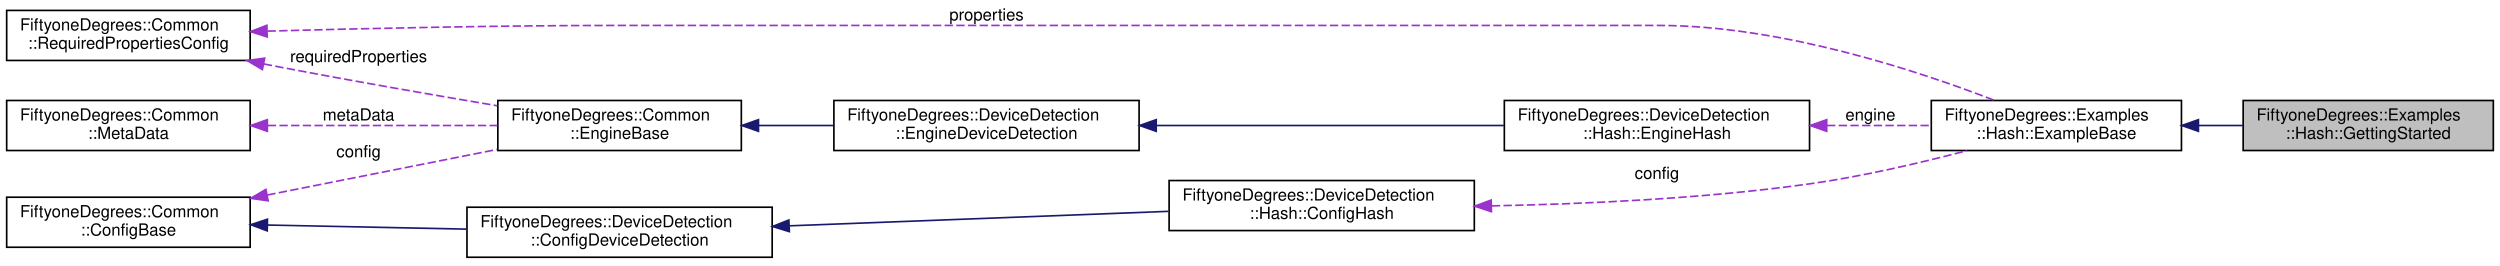
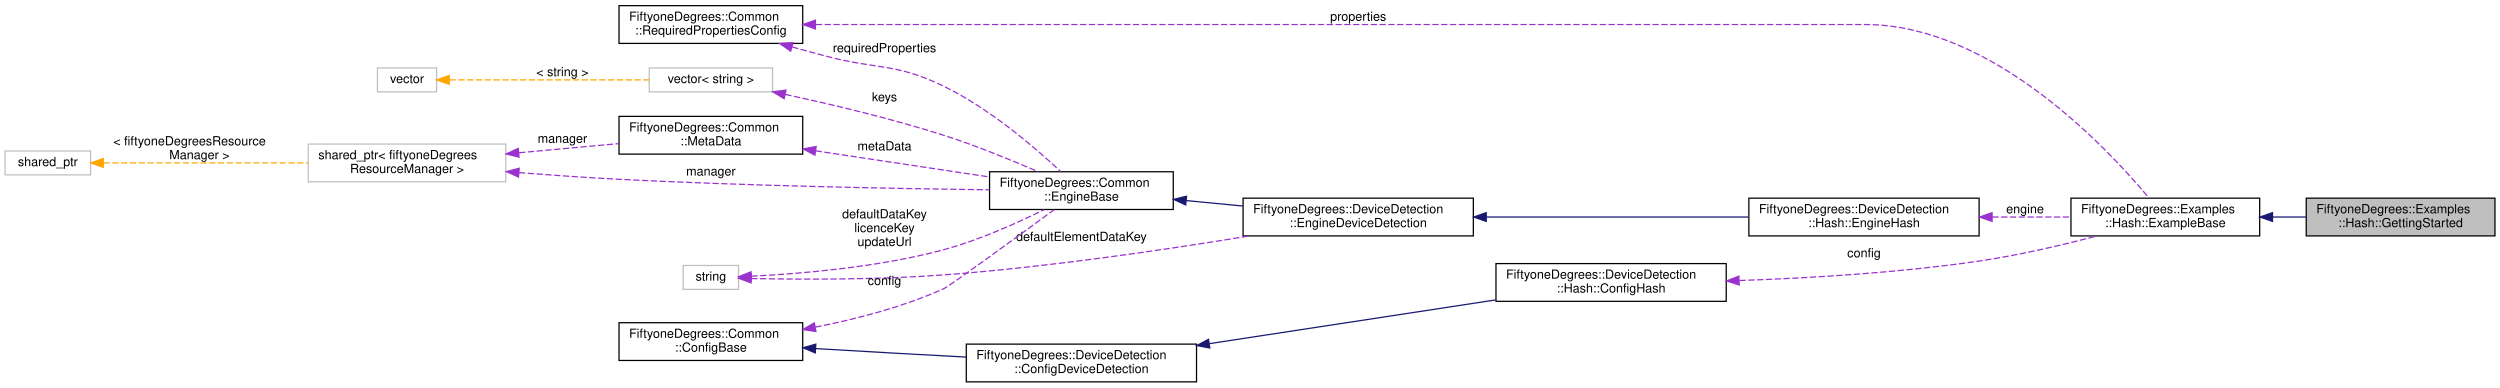
- <svg xmlns="http://www.w3.org/2000/svg" xmlns:xlink="http://www.w3.org/1999/xlink" width="1499pt" height="159pt" viewBox="0.00 0.00 1499.00 158.50">
-   <g id="graph0" class="graph" transform="scale(1 1) rotate(0) translate(4 154.5)">
+ <svg xmlns="http://www.w3.org/2000/svg" xmlns:xlink="http://www.w3.org/1999/xlink" width="1987pt" height="308pt" viewBox="0.00 0.00 1987.00 308.00">
+   <g id="graph0" class="graph" transform="scale(1 1) rotate(0) translate(4 304)">
    <g id="node1" class="node">
      <g id="a_node1">
        <a xlink:title="Hash Getting Started Example.">
-           <polygon fill="#bfbfbf" stroke="black" points="1341,-64.5 1341,-94.5 1491,-94.5 1491,-64.5 1341,-64.5" />
-           <text text-anchor="start" x="1349" y="-82.5" font-family="Helvetica,sans-Serif" font-size="10.00">FiftyoneDegrees::Examples</text>
-           <text text-anchor="middle" x="1416" y="-71.5" font-family="Helvetica,sans-Serif" font-size="10.00">::Hash::GettingStarted</text>
+           <polygon fill="#bfbfbf" stroke="black" points="1829,-116.5 1829,-146.5 1979,-146.5 1979,-116.5 1829,-116.5" />
+           <text text-anchor="start" x="1837" y="-134.5" font-family="Helvetica,sans-Serif" font-size="10.00">FiftyoneDegrees::Examples</text>
+           <text text-anchor="middle" x="1904" y="-123.5" font-family="Helvetica,sans-Serif" font-size="10.00">::Hash::GettingStarted</text>
        </a>
      </g>
    </g>
    <g id="node2" class="node">
      <g id="a_node2">
        <a xlink:href="class_fiftyone_degrees_1_1_examples_1_1_hash_1_1_example_base.html" target="_top" xlink:title="Base class extended by all Hash examples.">
-           <polygon fill="none" stroke="black" points="1154,-64.5 1154,-94.5 1304,-94.5 1304,-64.5 1154,-64.5" />
-           <text text-anchor="start" x="1162" y="-82.5" font-family="Helvetica,sans-Serif" font-size="10.00">FiftyoneDegrees::Examples</text>
-           <text text-anchor="middle" x="1229" y="-71.5" font-family="Helvetica,sans-Serif" font-size="10.00">::Hash::ExampleBase</text>
+           <polygon fill="none" stroke="black" points="1642,-116.5 1642,-146.5 1792,-146.5 1792,-116.5 1642,-116.5" />
+           <text text-anchor="start" x="1650" y="-134.5" font-family="Helvetica,sans-Serif" font-size="10.00">FiftyoneDegrees::Examples</text>
+           <text text-anchor="middle" x="1717" y="-123.5" font-family="Helvetica,sans-Serif" font-size="10.00">::Hash::ExampleBase</text>
        </a>
      </g>
    </g>
    <g id="edge1" class="edge">
-       <path fill="none" stroke="midnightblue" d="M1314.44,-79.5C1323.24,-79.5 1332.13,-79.5 1340.8,-79.5" />
-       <polygon fill="midnightblue" stroke="midnightblue" points="1314.18,-76 1304.18,-79.5 1314.18,-83 1314.18,-76" />
+       <path fill="none" stroke="midnightblue" d="M1802.44,-131.5C1811.24,-131.5 1820.13,-131.5 1828.8,-131.5" />
+       <polygon fill="midnightblue" stroke="midnightblue" points="1802.18,-128 1792.18,-131.5 1802.18,-135 1802.18,-128" />
    </g>
    <g id="node3" class="node">
      <g id="a_node3">
        <a xlink:href="class_fiftyone_degrees_1_1_device_detection_1_1_hash_1_1_engine_hash.html" target="_top" xlink:title="Encapsulates the Hash engine class which implements EngineDeviceDetection.">
-           <polygon fill="none" stroke="black" points="898,-64.5 898,-94.5 1081,-94.5 1081,-64.5 898,-64.5" />
-           <text text-anchor="start" x="906" y="-82.5" font-family="Helvetica,sans-Serif" font-size="10.00">FiftyoneDegrees::DeviceDetection</text>
-           <text text-anchor="middle" x="989.5" y="-71.5" font-family="Helvetica,sans-Serif" font-size="10.00">::Hash::EngineHash</text>
+           <polygon fill="none" stroke="black" points="1386,-116.5 1386,-146.5 1569,-146.5 1569,-116.5 1386,-116.5" />
+           <text text-anchor="start" x="1394" y="-134.5" font-family="Helvetica,sans-Serif" font-size="10.00">FiftyoneDegrees::DeviceDetection</text>
+           <text text-anchor="middle" x="1477.5" y="-123.5" font-family="Helvetica,sans-Serif" font-size="10.00">::Hash::EngineHash</text>
        </a>
      </g>
    </g>
    <g id="edge2" class="edge">
-       <path fill="none" stroke="#9a32cd" stroke-dasharray="5,2" d="M1091.5,-79.5C1112.41,-79.5 1134.07,-79.5 1153.81,-79.5" />
-       <polygon fill="#9a32cd" stroke="#9a32cd" points="1091.31,-76 1081.31,-79.5 1091.31,-83 1091.31,-76" />
-       <text text-anchor="middle" x="1117.5" y="-82.5" font-family="Helvetica,sans-Serif" font-size="10.00"> engine</text>
+       <path fill="none" stroke="#9a32cd" stroke-dasharray="5,2" d="M1579.5,-131.5C1600.41,-131.5 1622.07,-131.5 1641.81,-131.5" />
+       <polygon fill="#9a32cd" stroke="#9a32cd" points="1579.31,-128 1569.31,-131.5 1579.31,-135 1579.31,-128" />
+       <text text-anchor="middle" x="1605.5" y="-134.5" font-family="Helvetica,sans-Serif" font-size="10.00"> engine</text>
    </g>
    <g id="node4" class="node">
      <g id="a_node4">
        <a xlink:href="class_fiftyone_degrees_1_1_device_detection_1_1_engine_device_detection.html" target="_top" xlink:title="Encapsulates the device detection engine class to be extended by device detection engine implementati...">
-           <polygon fill="none" stroke="black" points="496,-64.5 496,-94.5 679,-94.5 679,-64.5 496,-64.5" />
-           <text text-anchor="start" x="504" y="-82.5" font-family="Helvetica,sans-Serif" font-size="10.00">FiftyoneDegrees::DeviceDetection</text>
-           <text text-anchor="middle" x="587.5" y="-71.5" font-family="Helvetica,sans-Serif" font-size="10.00">::EngineDeviceDetection</text>
+           <polygon fill="none" stroke="black" points="984,-116.5 984,-146.5 1167,-146.5 1167,-116.5 984,-116.5" />
+           <text text-anchor="start" x="992" y="-134.5" font-family="Helvetica,sans-Serif" font-size="10.00">FiftyoneDegrees::DeviceDetection</text>
+           <text text-anchor="middle" x="1075.5" y="-123.5" font-family="Helvetica,sans-Serif" font-size="10.00">::EngineDeviceDetection</text>
        </a>
      </g>
    </g>
    <g id="edge3" class="edge">
-       <path fill="none" stroke="midnightblue" d="M689.39,-79.5C753.47,-79.5 835.72,-79.5 897.75,-79.5" />
-       <polygon fill="midnightblue" stroke="midnightblue" points="689.27,-76 679.27,-79.5 689.27,-83 689.27,-76" />
+       <path fill="none" stroke="midnightblue" d="M1177.39,-131.5C1241.47,-131.5 1323.72,-131.5 1385.75,-131.5" />
+       <polygon fill="midnightblue" stroke="midnightblue" points="1177.27,-128 1167.27,-131.5 1177.27,-135 1177.27,-128" />
    </g>
    <g id="node5" class="node">
      <g id="a_node5">
        <a xlink:href="class_fiftyone_degrees_1_1_common_1_1_engine_base.html" target="_top" xlink:title="Encapsulates the engine class to be extended by engine implementations.">
-           <polygon fill="none" stroke="black" points="294.5,-64.5 294.5,-94.5 440.5,-94.5 440.5,-64.5 294.5,-64.5" />
-           <text text-anchor="start" x="302.5" y="-82.5" font-family="Helvetica,sans-Serif" font-size="10.00">FiftyoneDegrees::Common</text>
-           <text text-anchor="middle" x="367.5" y="-71.5" font-family="Helvetica,sans-Serif" font-size="10.00">::EngineBase</text>
+           <polygon fill="none" stroke="black" points="782.5,-137.5 782.5,-167.5 928.5,-167.5 928.5,-137.5 782.5,-137.5" />
+           <text text-anchor="start" x="790.5" y="-155.5" font-family="Helvetica,sans-Serif" font-size="10.00">FiftyoneDegrees::Common</text>
+           <text text-anchor="middle" x="855.5" y="-144.5" font-family="Helvetica,sans-Serif" font-size="10.00">::EngineBase</text>
        </a>
      </g>
    </g>
    <g id="edge4" class="edge">
-       <path fill="none" stroke="midnightblue" d="M450.83,-79.5C465.5,-79.5 480.87,-79.5 495.77,-79.5" />
-       <polygon fill="midnightblue" stroke="midnightblue" points="450.79,-76 440.79,-79.5 450.79,-83 450.79,-76" />
+       <path fill="none" stroke="midnightblue" d="M938.83,-144.57C953.5,-143.16 968.87,-141.68 983.77,-140.24" />
+       <polygon fill="midnightblue" stroke="midnightblue" points="938.41,-141.09 928.79,-145.54 939.08,-148.06 938.41,-141.09" />
    </g>
    <g id="node6" class="node">
      <g id="a_node6">
        <a xlink:href="class_fiftyone_degrees_1_1_common_1_1_required_properties_config.html" target="_top" xlink:title="C++ class wrapper for the fiftyoneDegreesPropertiesRequired structure.">
-           <polygon fill="none" stroke="black" points="0,-118.5 0,-148.5 146,-148.5 146,-118.5 0,-118.5" />
-           <text text-anchor="start" x="8" y="-136.5" font-family="Helvetica,sans-Serif" font-size="10.00">FiftyoneDegrees::Common</text>
-           <text text-anchor="middle" x="73" y="-125.5" font-family="Helvetica,sans-Serif" font-size="10.00">::RequiredPropertiesConfig</text>
-         </a>
-       </g>
-     </g>
-     <g id="edge11" class="edge">
-       <path fill="none" stroke="#9a32cd" stroke-dasharray="5,2" d="M156.42,-136.09C215.02,-137.72 295.59,-139.5 366.5,-139.5 366.5,-139.5 366.5,-139.5 990.5,-139.5 1063.65,-139.5 1145.71,-112.42 1191.7,-94.64" />
-       <polygon fill="#9a32cd" stroke="#9a32cd" points="156.21,-132.59 146.11,-135.8 156.01,-139.58 156.21,-132.59" />
-       <text text-anchor="middle" x="587.5" y="-142.5" font-family="Helvetica,sans-Serif" font-size="10.00"> properties</text>
+           <polygon fill="none" stroke="black" points="488,-269.5 488,-299.5 634,-299.5 634,-269.5 488,-269.5" />
+           <text text-anchor="start" x="496" y="-287.5" font-family="Helvetica,sans-Serif" font-size="10.00">FiftyoneDegrees::Common</text>
+           <text text-anchor="middle" x="561" y="-276.5" font-family="Helvetica,sans-Serif" font-size="10.00">::RequiredPropertiesConfig</text>
+         </a>
+       </g>
+     </g>
+     <g id="edge18" class="edge">
+       <path fill="none" stroke="#9a32cd" stroke-dasharray="5,2" d="M644.43,-284.5C703.03,-284.5 783.6,-284.5 854.5,-284.5 854.5,-284.5 854.5,-284.5 1478.5,-284.5 1579.54,-284.5 1671.75,-185.43 1703.92,-146.73" />
+       <polygon fill="#9a32cd" stroke="#9a32cd" points="644.12,-281 634.12,-284.5 644.12,-288 644.12,-281" />
+       <text text-anchor="middle" x="1075.5" y="-287.5" font-family="Helvetica,sans-Serif" font-size="10.00"> properties</text>
    </g>
    <g id="edge5" class="edge">
-       <path fill="none" stroke="#9a32cd" stroke-dasharray="5,2" d="M154.2,-116.41C157.51,-115.76 160.78,-115.12 164,-114.5 207.1,-106.23 255.53,-97.83 294.22,-91.33" />
-       <polygon fill="#9a32cd" stroke="#9a32cd" points="153.32,-113.02 144.21,-118.42 154.7,-119.88 153.32,-113.02" />
-       <text text-anchor="middle" x="211" y="-117.5" font-family="Helvetica,sans-Serif" font-size="10.00"> requiredProperties</text>
+       <path fill="none" stroke="#9a32cd" stroke-dasharray="5,2" d="M625.63,-266.65C634.48,-264.22 643.46,-261.78 652,-259.5 693.66,-248.4 707.2,-254.31 746,-235.5 782.7,-217.7 819.07,-186.35 838.98,-167.7" />
+       <polygon fill="#9a32cd" stroke="#9a32cd" points="624.44,-263.34 615.73,-269.38 626.3,-270.09 624.44,-263.34" />
+       <text text-anchor="middle" x="699" y="-262.5" font-family="Helvetica,sans-Serif" font-size="10.00"> requiredProperties</text>
    </g>
    <g id="node7" class="node">
      <g id="a_node7">
+         <a xlink:title=" ">
+           <polygon fill="none" stroke="#bfbfbf" points="241,-159.5 241,-189.5 398,-189.5 398,-159.5 241,-159.5" />
+           <text text-anchor="start" x="249" y="-177.5" font-family="Helvetica,sans-Serif" font-size="10.00">shared_ptr&lt; fiftyoneDegrees</text>
+           <text text-anchor="middle" x="319.5" y="-166.5" font-family="Helvetica,sans-Serif" font-size="10.00">ResourceManager &gt;</text>
+         </a>
+       </g>
+     </g>
+     <g id="edge6" class="edge">
+       <path fill="none" stroke="#9a32cd" stroke-dasharray="5,2" d="M408.48,-166.79C434.11,-164.79 462.16,-162.82 488,-161.5 590.18,-156.28 708.55,-154.07 782.48,-153.14" />
+       <polygon fill="#9a32cd" stroke="#9a32cd" points="408.11,-163.31 398.42,-167.59 408.67,-170.29 408.11,-163.31" />
+       <text text-anchor="middle" x="561" y="-164.5" font-family="Helvetica,sans-Serif" font-size="10.00"> manager</text>
+     </g>
+     <g id="node12" class="node">
+       <g id="a_node12">
        <a xlink:href="class_fiftyone_degrees_1_1_common_1_1_meta_data.html" target="_top" xlink:title="Contains meta data for the properties, values, profiles and components that exist within the engine i...">
-           <polygon fill="none" stroke="black" points="0,-64.5 0,-94.5 146,-94.5 146,-64.5 0,-64.5" />
-           <text text-anchor="start" x="8" y="-82.5" font-family="Helvetica,sans-Serif" font-size="10.00">FiftyoneDegrees::Common</text>
-           <text text-anchor="middle" x="73" y="-71.5" font-family="Helvetica,sans-Serif" font-size="10.00">::MetaData</text>
-         </a>
-       </g>
-     </g>
-     <g id="edge6" class="edge">
-       <path fill="none" stroke="#9a32cd" stroke-dasharray="5,2" d="M156.54,-79.5C199.9,-79.5 252.54,-79.5 294.27,-79.5" />
-       <polygon fill="#9a32cd" stroke="#9a32cd" points="156.3,-76 146.3,-79.5 156.3,-83 156.3,-76" />
-       <text text-anchor="middle" x="211" y="-82.5" font-family="Helvetica,sans-Serif" font-size="10.00"> metaData</text>
+           <polygon fill="none" stroke="black" points="488,-181.5 488,-211.5 634,-211.5 634,-181.5 488,-181.5" />
+           <text text-anchor="start" x="496" y="-199.5" font-family="Helvetica,sans-Serif" font-size="10.00">FiftyoneDegrees::Common</text>
+           <text text-anchor="middle" x="561" y="-188.5" font-family="Helvetica,sans-Serif" font-size="10.00">::MetaData</text>
+         </a>
+       </g>
+     </g>
+     <g id="edge12" class="edge">
+       <path fill="none" stroke="#9a32cd" stroke-dasharray="5,2" d="M408.53,-182.59C434.65,-184.99 462.93,-187.58 487.91,-189.88" />
+       <polygon fill="#9a32cd" stroke="#9a32cd" points="408.54,-179.07 398.26,-181.64 407.9,-186.04 408.54,-179.07" />
+       <text text-anchor="middle" x="443" y="-190.5" font-family="Helvetica,sans-Serif" font-size="10.00"> manager</text>
    </g>
    <g id="node8" class="node">
      <g id="a_node8">
-         <a xlink:href="class_fiftyone_degrees_1_1_common_1_1_config_base.html" target="_top" xlink:title="C++ class wrapper for the fiftyoneDegreesConfigBase configuration structure.">
-           <polygon fill="none" stroke="black" points="0,-6.5 0,-36.5 146,-36.5 146,-6.5 0,-6.5" />
-           <text text-anchor="start" x="8" y="-24.5" font-family="Helvetica,sans-Serif" font-size="10.00">FiftyoneDegrees::Common</text>
-           <text text-anchor="middle" x="73" y="-13.5" font-family="Helvetica,sans-Serif" font-size="10.00">::ConfigBase</text>
+         <a xlink:title=" ">
+           <polygon fill="none" stroke="#bfbfbf" points="0,-165 0,-184 68,-184 68,-165 0,-165" />
+           <text text-anchor="middle" x="34" y="-172" font-family="Helvetica,sans-Serif" font-size="10.00">shared_ptr</text>
        </a>
      </g>
    </g>
    <g id="edge7" class="edge">
-       <path fill="none" stroke="#9a32cd" stroke-dasharray="5,2" d="M156.27,-37.81C199.68,-46.42 252.45,-56.89 294.27,-65.18" />
-       <polygon fill="#9a32cd" stroke="#9a32cd" points="156.79,-34.35 146.3,-35.84 155.43,-41.22 156.79,-34.35" />
-       <text text-anchor="middle" x="211" y="-60.5" font-family="Helvetica,sans-Serif" font-size="10.00"> config</text>
+       <path fill="none" stroke="orange" stroke-dasharray="5,2" d="M78.22,-174.5C121.31,-174.5 188.44,-174.5 240.8,-174.5" />
+       <polygon fill="orange" stroke="orange" points="78.08,-171 68.08,-174.5 78.08,-178 78.08,-171" />
+       <text text-anchor="start" x="86" y="-188.5" font-family="Helvetica,sans-Serif" font-size="10.00"> &lt; fiftyoneDegreesResource</text>
+       <text text-anchor="middle" x="154.5" y="-177.5" font-family="Helvetica,sans-Serif" font-size="10.00">Manager &gt;</text>
+     </g>
+     <g id="node9" class="node">
+       <g id="a_node9">
+         <a xlink:title=" ">
+           <polygon fill="none" stroke="#bfbfbf" points="512,-231 512,-250 610,-250 610,-231 512,-231" />
+           <text text-anchor="middle" x="561" y="-238" font-family="Helvetica,sans-Serif" font-size="10.00">vector&lt; string &gt;</text>
+         </a>
+       </g>
+     </g>
+     <g id="edge8" class="edge">
+       <path fill="none" stroke="#9a32cd" stroke-dasharray="5,2" d="M620.18,-228.94C656.69,-221.1 704.54,-209.78 746,-196.5 771.75,-188.25 800.03,-176.7 821.26,-167.5" />
+       <polygon fill="#9a32cd" stroke="#9a32cd" points="619.26,-225.55 610.2,-231.05 620.71,-232.4 619.26,-225.55" />
+       <text text-anchor="middle" x="699" y="-223.5" font-family="Helvetica,sans-Serif" font-size="10.00"> keys</text>
    </g>
    <g id="node10" class="node">
      <g id="a_node10">
+         <a xlink:title=" ">
+           <polygon fill="none" stroke="#bfbfbf" points="296,-231 296,-250 343,-250 343,-231 296,-231" />
+           <text text-anchor="middle" x="319.5" y="-238" font-family="Helvetica,sans-Serif" font-size="10.00">vector</text>
+         </a>
+       </g>
+     </g>
+     <g id="edge9" class="edge">
+       <path fill="none" stroke="orange" stroke-dasharray="5,2" d="M353.27,-240.5C394.24,-240.5 464.69,-240.5 511.81,-240.5" />
+       <polygon fill="orange" stroke="orange" points="353.03,-237 343.03,-240.5 353.03,-244 353.03,-237" />
+       <text text-anchor="middle" x="443" y="-243.5" font-family="Helvetica,sans-Serif" font-size="10.00"> &lt; string &gt;</text>
+     </g>
+     <g id="node11" class="node">
+       <g id="a_node11">
+         <a xlink:title=" ">
+           <polygon fill="none" stroke="#bfbfbf" points="539,-74 539,-93 583,-93 583,-74 539,-74" />
+           <text text-anchor="middle" x="561" y="-81" font-family="Helvetica,sans-Serif" font-size="10.00">string</text>
+         </a>
+       </g>
+     </g>
+     <g id="edge14" class="edge">
+       <path fill="none" stroke="#9a32cd" stroke-dasharray="5,2" d="M593.06,-82.63C629.68,-81.88 692.36,-81.47 746,-85.5 828.98,-91.74 922.95,-105.59 989.06,-116.47" />
+       <polygon fill="#9a32cd" stroke="#9a32cd" points="592.93,-79.13 583.01,-82.85 593.09,-86.13 592.93,-79.13" />
+       <text text-anchor="middle" x="855.5" y="-112.5" font-family="Helvetica,sans-Serif" font-size="10.00"> defaultElementDataKey</text>
+     </g>
+     <g id="edge10" class="edge">
+       <path fill="none" stroke="#9a32cd" stroke-dasharray="5,2" d="M593.23,-84.49C630.26,-86.28 693.56,-91.33 746,-105.5 774.14,-113.1 804.45,-126.73 825.86,-137.36" />
+       <polygon fill="#9a32cd" stroke="#9a32cd" points="593.21,-80.98 583.07,-84.04 592.91,-87.98 593.21,-80.98" />
+       <text text-anchor="middle" x="699" y="-130.5" font-family="Helvetica,sans-Serif" font-size="10.00"> defaultDataKey</text>
+       <text text-anchor="middle" x="699" y="-119.5" font-family="Helvetica,sans-Serif" font-size="10.00">licenceKey</text>
+       <text text-anchor="middle" x="699" y="-108.5" font-family="Helvetica,sans-Serif" font-size="10.00">updateUrl</text>
+     </g>
+     <g id="edge11" class="edge">
+       <path fill="none" stroke="#9a32cd" stroke-dasharray="5,2" d="M644.27,-184.12C687.68,-177.59 740.45,-169.66 782.27,-163.37" />
+       <polygon fill="#9a32cd" stroke="#9a32cd" points="643.67,-180.67 634.3,-185.62 644.71,-187.6 643.67,-180.67" />
+       <text text-anchor="middle" x="699" y="-184.5" font-family="Helvetica,sans-Serif" font-size="10.00"> metaData</text>
+     </g>
+     <g id="node13" class="node">
+       <g id="a_node13">
+         <a xlink:href="class_fiftyone_degrees_1_1_common_1_1_config_base.html" target="_top" xlink:title="C++ class wrapper for the fiftyoneDegreesConfigBase configuration structure.">
+           <polygon fill="none" stroke="black" points="488,-17.5 488,-47.5 634,-47.5 634,-17.5 488,-17.5" />
+           <text text-anchor="start" x="496" y="-35.5" font-family="Helvetica,sans-Serif" font-size="10.00">FiftyoneDegrees::Common</text>
+           <text text-anchor="middle" x="561" y="-24.5" font-family="Helvetica,sans-Serif" font-size="10.00">::ConfigBase</text>
+         </a>
+       </g>
+     </g>
+     <g id="edge13" class="edge">
+       <path fill="none" stroke="#9a32cd" stroke-dasharray="5,2" d="M644.02,-43.98C676.7,-50.39 714.06,-60.09 746,-74.5 750.81,-76.67 803.62,-115.18 833.75,-137.26" />
+       <polygon fill="#9a32cd" stroke="#9a32cd" points="644.51,-40.51 634.04,-42.09 643.21,-47.39 644.51,-40.51" />
+       <text text-anchor="middle" x="699" y="-77.5" font-family="Helvetica,sans-Serif" font-size="10.00"> config</text>
+     </g>
+     <g id="node15" class="node">
+       <g id="a_node15">
        <a xlink:href="class_fiftyone_degrees_1_1_device_detection_1_1_config_device_detection.html" target="_top" xlink:title="C++ class wrapper for the fiftyoneDegreesConfigDeviceDetection configuration structure.">
-           <polygon fill="none" stroke="black" points="276,-0.5 276,-30.5 459,-30.5 459,-0.5 276,-0.5" />
-           <text text-anchor="start" x="284" y="-18.5" font-family="Helvetica,sans-Serif" font-size="10.00">FiftyoneDegrees::DeviceDetection</text>
-           <text text-anchor="middle" x="367.5" y="-7.5" font-family="Helvetica,sans-Serif" font-size="10.00">::ConfigDeviceDetection</text>
-         </a>
-       </g>
-     </g>
-     <g id="edge10" class="edge">
-       <path fill="none" stroke="midnightblue" d="M156.6,-19.81C193.8,-19.04 237.81,-18.14 275.91,-17.36" />
-       <polygon fill="midnightblue" stroke="midnightblue" points="156.23,-16.31 146.3,-20.02 156.37,-23.31 156.23,-16.31" />
-     </g>
-     <g id="node9" class="node">
-       <g id="a_node9">
+           <polygon fill="none" stroke="black" points="764,-0.5 764,-30.5 947,-30.5 947,-0.5 764,-0.5" />
+           <text text-anchor="start" x="772" y="-18.5" font-family="Helvetica,sans-Serif" font-size="10.00">FiftyoneDegrees::DeviceDetection</text>
+           <text text-anchor="middle" x="855.5" y="-7.5" font-family="Helvetica,sans-Serif" font-size="10.00">::ConfigDeviceDetection</text>
+         </a>
+       </g>
+     </g>
+     <g id="edge17" class="edge">
+       <path fill="none" stroke="midnightblue" d="M644.3,-26.97C646.9,-26.81 649.47,-26.65 652,-26.5 688.55,-24.29 728.82,-22.06 763.76,-20.19" />
+       <polygon fill="midnightblue" stroke="midnightblue" points="643.97,-23.49 634.21,-27.61 644.41,-30.47 643.97,-23.49" />
+     </g>
+     <g id="node14" class="node">
+       <g id="a_node14">
        <a xlink:href="class_fiftyone_degrees_1_1_device_detection_1_1_hash_1_1_config_hash.html" target="_top" xlink:title="C++ class wrapper for the fiftyoneDegreesConfigHash configuration structure.">
-           <polygon fill="none" stroke="black" points="697,-16.5 697,-46.5 880,-46.5 880,-16.5 697,-16.5" />
-           <text text-anchor="start" x="705" y="-34.5" font-family="Helvetica,sans-Serif" font-size="10.00">FiftyoneDegrees::DeviceDetection</text>
-           <text text-anchor="middle" x="788.5" y="-23.5" font-family="Helvetica,sans-Serif" font-size="10.00">::Hash::ConfigHash</text>
-         </a>
-       </g>
-     </g>
-     <g id="edge8" class="edge">
-       <path fill="none" stroke="#9a32cd" stroke-dasharray="5,2" d="M890.51,-31.32C946.82,-32.39 1018.07,-35.69 1081,-44.5 1112.7,-48.94 1147.57,-57.1 1175.39,-64.42" />
-       <polygon fill="#9a32cd" stroke="#9a32cd" points="890.24,-27.81 880.18,-31.14 890.12,-34.81 890.24,-27.81" />
-       <text text-anchor="middle" x="989.5" y="-47.5" font-family="Helvetica,sans-Serif" font-size="10.00"> config</text>
-     </g>
-     <g id="edge9" class="edge">
-       <path fill="none" stroke="midnightblue" d="M469.21,-19.35C538.45,-21.99 629.63,-25.47 696.65,-28.03" />
-       <polygon fill="midnightblue" stroke="midnightblue" points="469.29,-15.85 459.16,-18.96 469.02,-22.84 469.29,-15.85" />
+           <polygon fill="none" stroke="black" points="1185,-64.5 1185,-94.5 1368,-94.5 1368,-64.5 1185,-64.5" />
+           <text text-anchor="start" x="1193" y="-82.5" font-family="Helvetica,sans-Serif" font-size="10.00">FiftyoneDegrees::DeviceDetection</text>
+           <text text-anchor="middle" x="1276.5" y="-71.5" font-family="Helvetica,sans-Serif" font-size="10.00">::Hash::ConfigHash</text>
+         </a>
+       </g>
+     </g>
+     <g id="edge15" class="edge">
+       <path fill="none" stroke="#9a32cd" stroke-dasharray="5,2" d="M1378.53,-81.04C1434.84,-82.98 1506.09,-87.25 1569,-96.5 1600.41,-101.12 1634.96,-109.19 1662.68,-116.42" />
+       <polygon fill="#9a32cd" stroke="#9a32cd" points="1378.3,-77.53 1368.19,-80.7 1378.07,-84.52 1378.3,-77.53" />
+       <text text-anchor="middle" x="1477.5" y="-99.5" font-family="Helvetica,sans-Serif" font-size="10.00"> config</text>
+     </g>
+     <g id="edge16" class="edge">
+       <path fill="none" stroke="midnightblue" d="M957.21,-30.88C1026.45,-41.46 1117.63,-55.39 1184.65,-65.62" />
+       <polygon fill="midnightblue" stroke="midnightblue" points="957.57,-27.4 947.16,-29.35 956.52,-34.32 957.57,-27.4" />
    </g>
  </g>
</svg>
